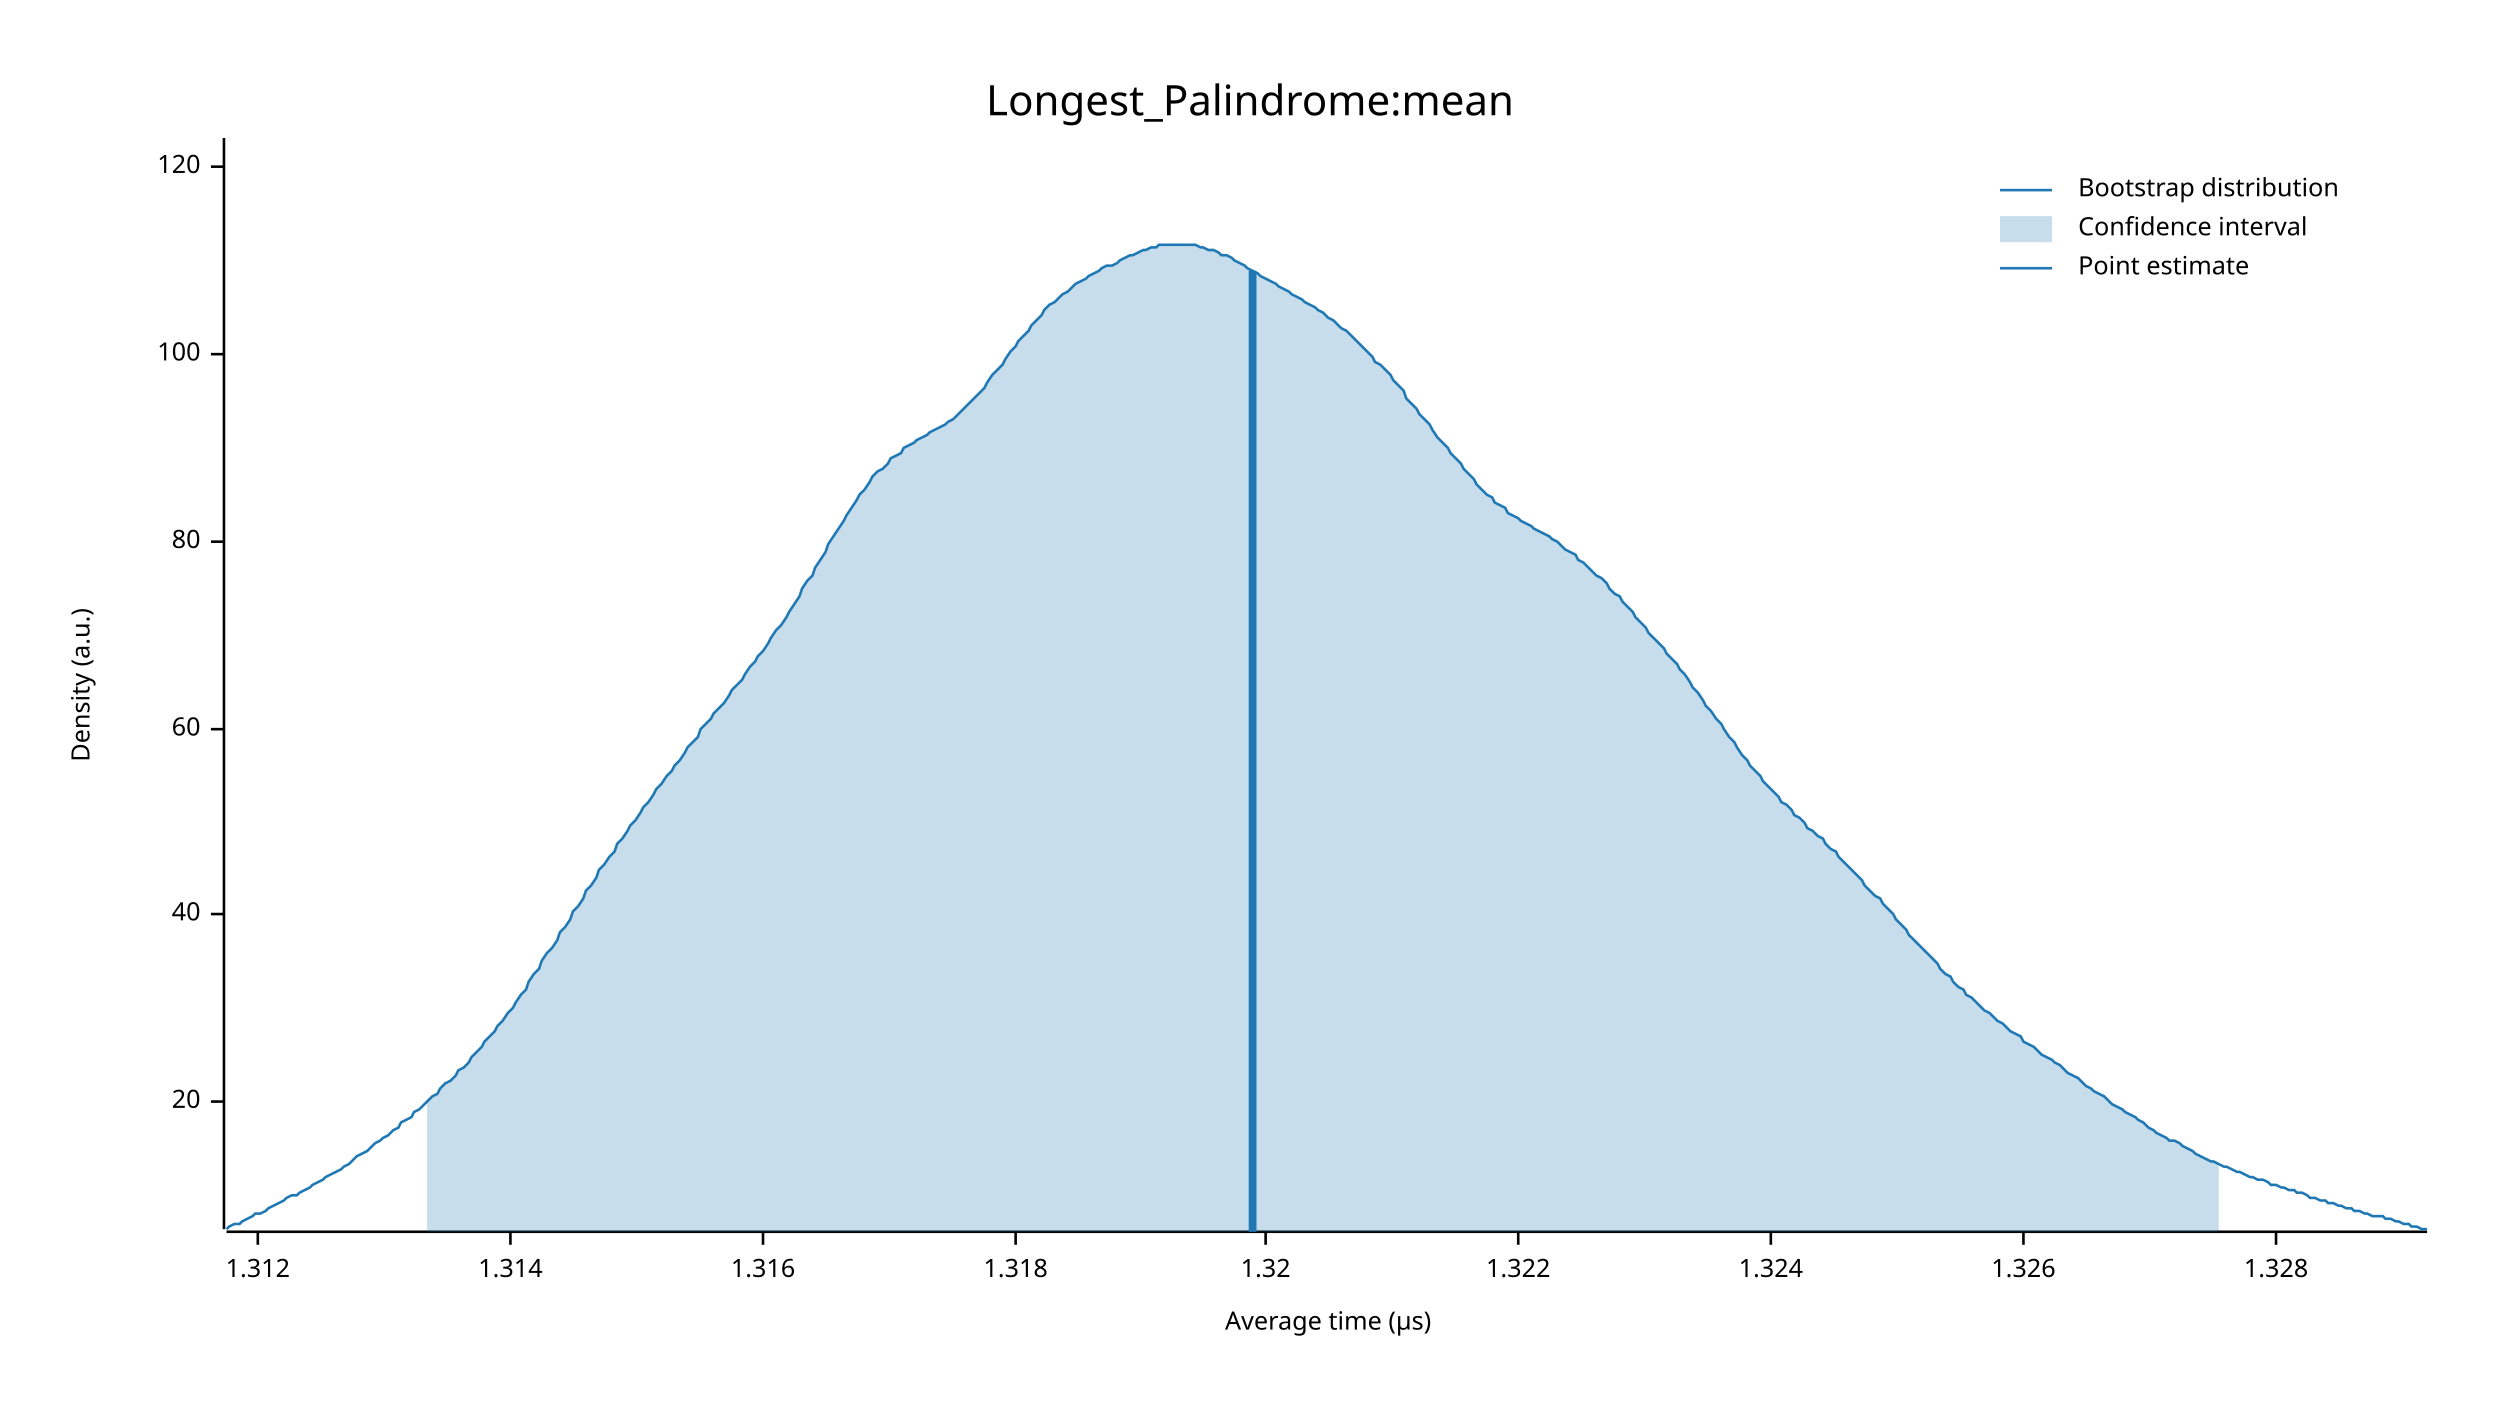
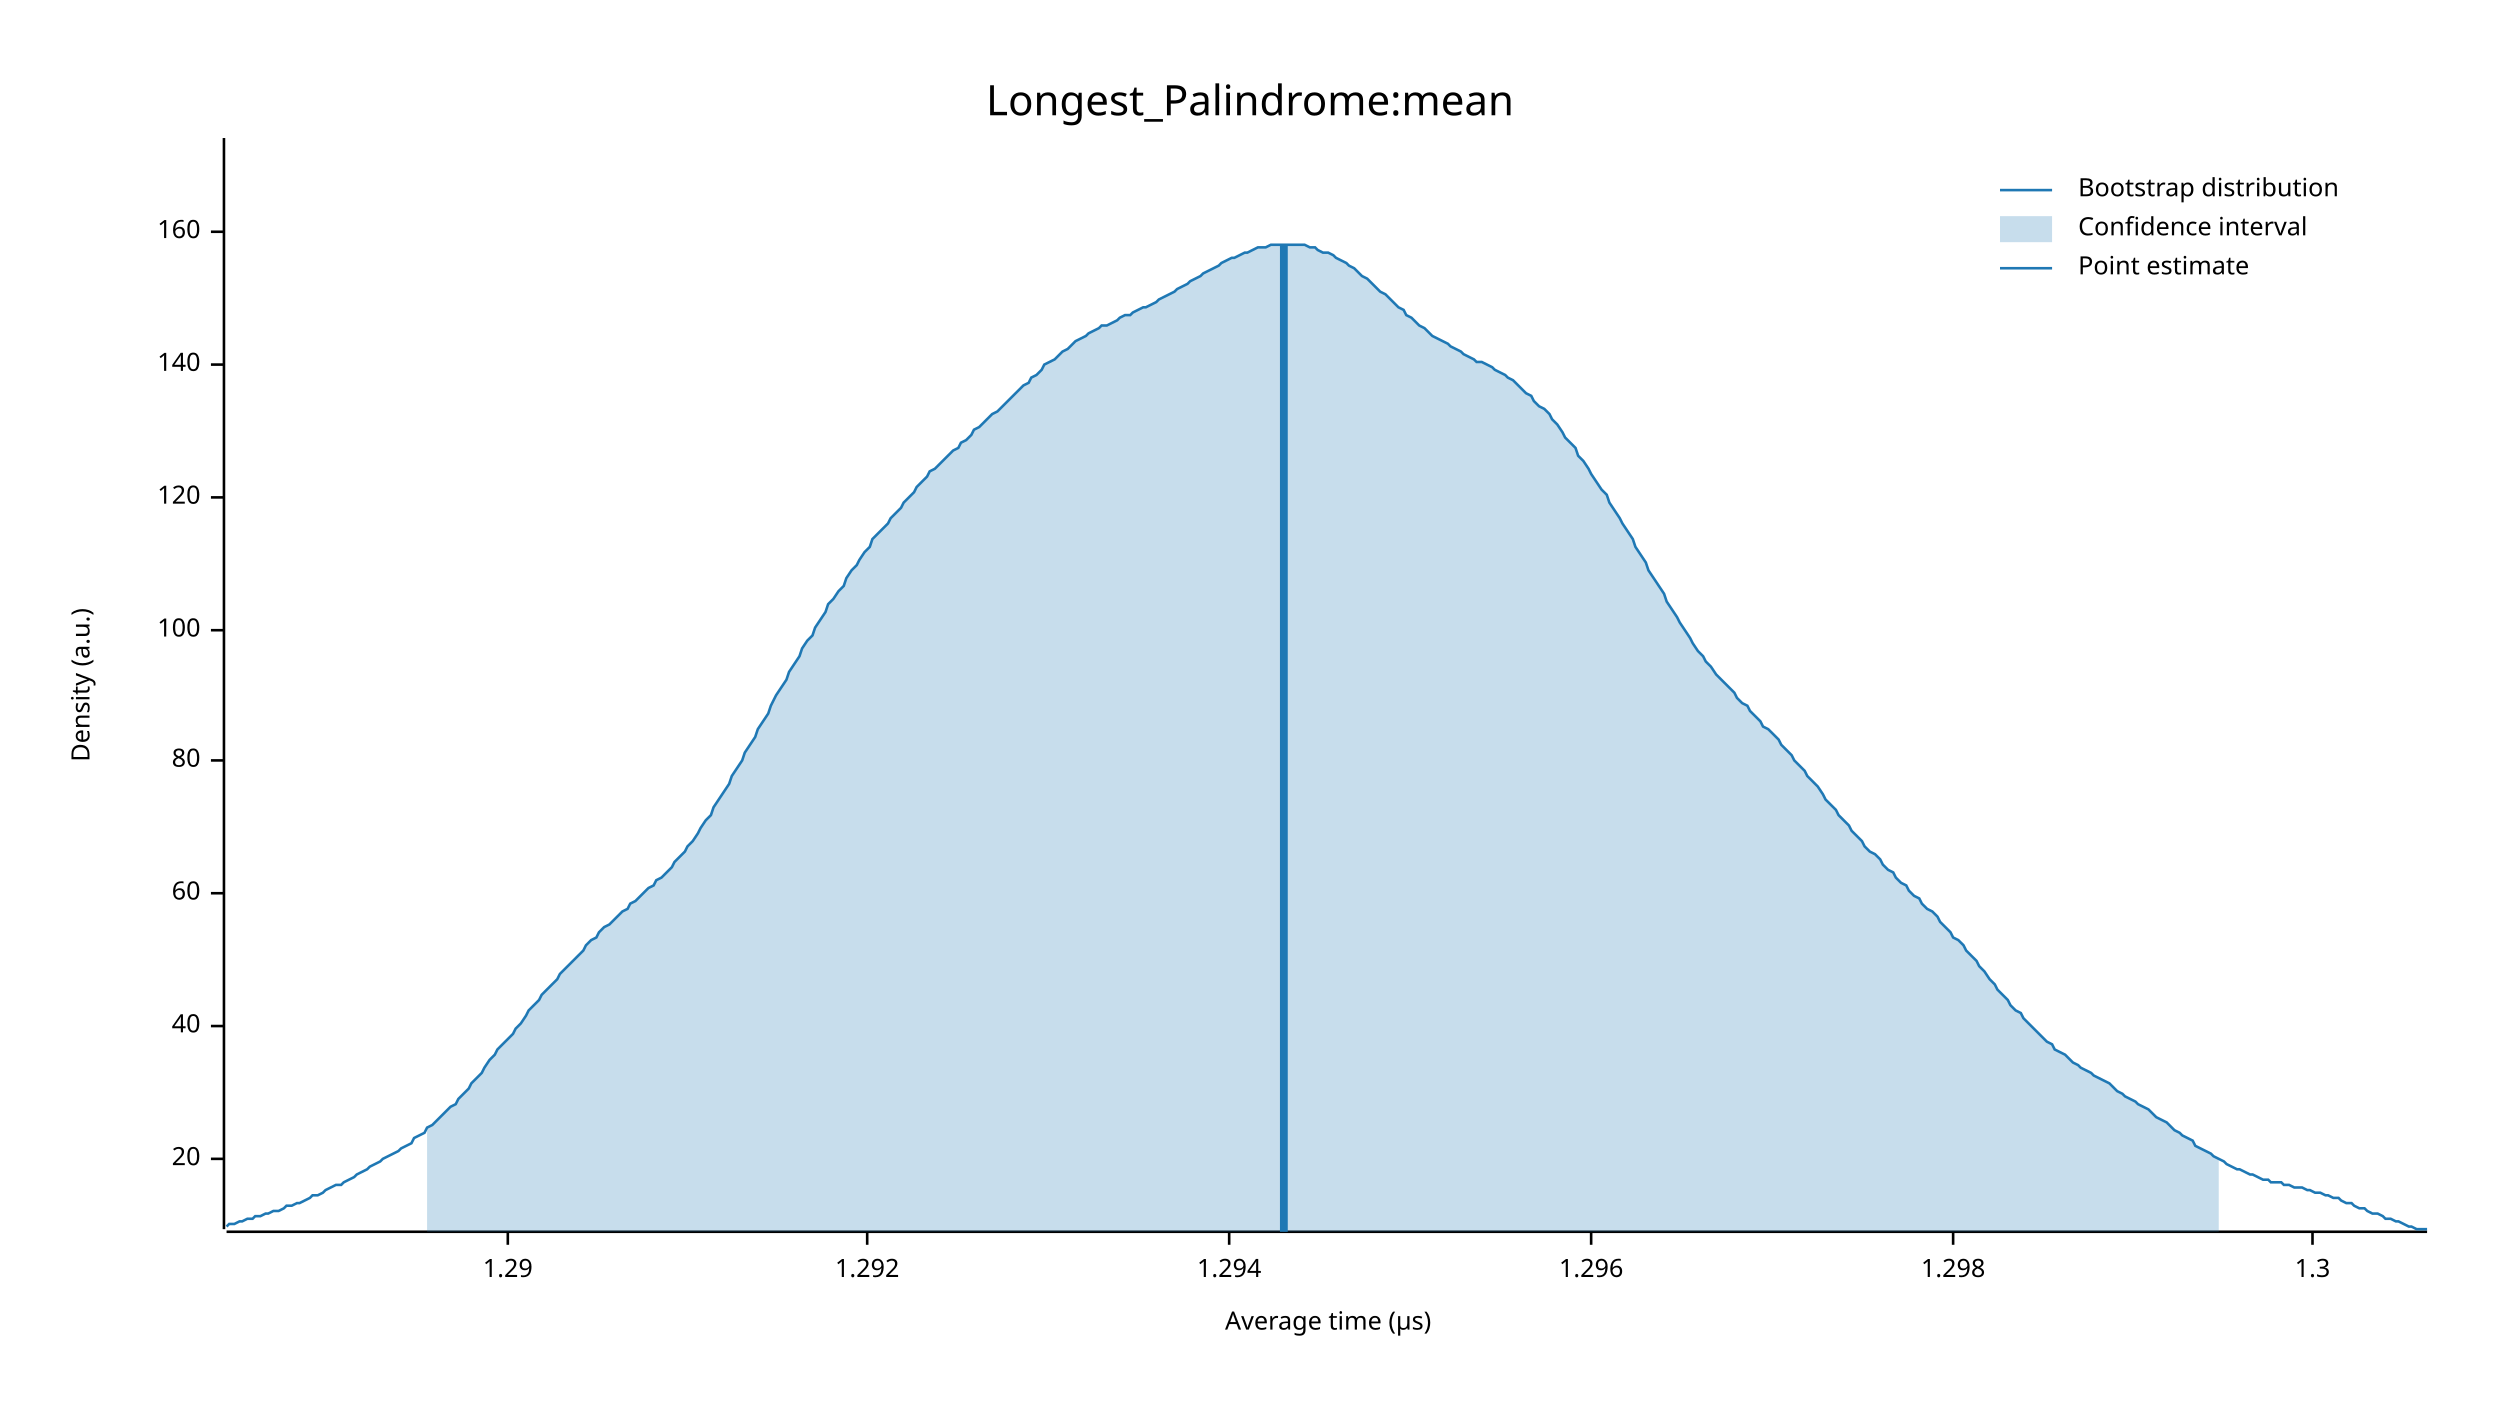
<svg xmlns="http://www.w3.org/2000/svg" width="960" height="540" viewBox="0 0 960 540">
  <text x="480" y="32" dy="0.76em" text-anchor="middle" font-family="sans-serif" font-size="16.129" opacity="1" fill="#000000">
Longest_Palindrome:mean
</text>
  <text x="27" y="263" dy="0.76em" text-anchor="middle" font-family="sans-serif" font-size="9.677" opacity="1" fill="#000000" transform="rotate(270, 27, 263)">
Density (a.u.)
</text>
  <text x="510" y="513" dy="-0.5ex" text-anchor="middle" font-family="sans-serif" font-size="9.677" opacity="1" fill="#000000">
Average time (µs)
</text>
  <polyline fill="none" opacity="1" stroke="#000000" stroke-width="1" points="86,53 86,472 " />
-   <text x="77" y="423" dy="0.5ex" text-anchor="end" font-family="sans-serif" font-size="9.677" opacity="1" fill="#000000">
+   <text x="77" y="445" dy="0.5ex" text-anchor="end" font-family="sans-serif" font-size="9.677" opacity="1" fill="#000000">
20
</text>
-   <polyline fill="none" opacity="1" stroke="#000000" stroke-width="1" points="81,423 86,423 " />
-   <text x="77" y="351" dy="0.5ex" text-anchor="end" font-family="sans-serif" font-size="9.677" opacity="1" fill="#000000">
+   <polyline fill="none" opacity="1" stroke="#000000" stroke-width="1" points="81,445 86,445 " />
+   <text x="77" y="394" dy="0.5ex" text-anchor="end" font-family="sans-serif" font-size="9.677" opacity="1" fill="#000000">
40
</text>
-   <polyline fill="none" opacity="1" stroke="#000000" stroke-width="1" points="81,351 86,351 " />
-   <text x="77" y="280" dy="0.5ex" text-anchor="end" font-family="sans-serif" font-size="9.677" opacity="1" fill="#000000">
+   <polyline fill="none" opacity="1" stroke="#000000" stroke-width="1" points="81,394 86,394 " />
+   <text x="77" y="343" dy="0.5ex" text-anchor="end" font-family="sans-serif" font-size="9.677" opacity="1" fill="#000000">
60
</text>
-   <polyline fill="none" opacity="1" stroke="#000000" stroke-width="1" points="81,280 86,280 " />
-   <text x="77" y="208" dy="0.5ex" text-anchor="end" font-family="sans-serif" font-size="9.677" opacity="1" fill="#000000">
+   <polyline fill="none" opacity="1" stroke="#000000" stroke-width="1" points="81,343 86,343 " />
+   <text x="77" y="292" dy="0.5ex" text-anchor="end" font-family="sans-serif" font-size="9.677" opacity="1" fill="#000000">
80
</text>
-   <polyline fill="none" opacity="1" stroke="#000000" stroke-width="1" points="81,208 86,208 " />
-   <text x="77" y="136" dy="0.5ex" text-anchor="end" font-family="sans-serif" font-size="9.677" opacity="1" fill="#000000">
+   <polyline fill="none" opacity="1" stroke="#000000" stroke-width="1" points="81,292 86,292 " />
+   <text x="77" y="242" dy="0.5ex" text-anchor="end" font-family="sans-serif" font-size="9.677" opacity="1" fill="#000000">
100
</text>
-   <polyline fill="none" opacity="1" stroke="#000000" stroke-width="1" points="81,136 86,136 " />
-   <text x="77" y="64" dy="0.5ex" text-anchor="end" font-family="sans-serif" font-size="9.677" opacity="1" fill="#000000">
+   <polyline fill="none" opacity="1" stroke="#000000" stroke-width="1" points="81,242 86,242 " />
+   <text x="77" y="191" dy="0.5ex" text-anchor="end" font-family="sans-serif" font-size="9.677" opacity="1" fill="#000000">
120
</text>
-   <polyline fill="none" opacity="1" stroke="#000000" stroke-width="1" points="81,64 86,64 " />
+   <polyline fill="none" opacity="1" stroke="#000000" stroke-width="1" points="81,191 86,191 " />
+   <text x="77" y="140" dy="0.5ex" text-anchor="end" font-family="sans-serif" font-size="9.677" opacity="1" fill="#000000">
+ 140
+ </text>
+   <polyline fill="none" opacity="1" stroke="#000000" stroke-width="1" points="81,140 86,140 " />
+   <text x="77" y="89" dy="0.5ex" text-anchor="end" font-family="sans-serif" font-size="9.677" opacity="1" fill="#000000">
+ 160
+ </text>
+   <polyline fill="none" opacity="1" stroke="#000000" stroke-width="1" points="81,89 86,89 " />
  <polyline fill="none" opacity="1" stroke="#000000" stroke-width="1" points="87,473 932,473 " />
-   <text x="99" y="483" dy="0.76em" text-anchor="middle" font-family="sans-serif" font-size="9.677" opacity="1" fill="#000000">
- 1.312
+   <text x="195" y="483" dy="0.76em" text-anchor="middle" font-family="sans-serif" font-size="9.677" opacity="1" fill="#000000">
+ 1.29
</text>
-   <polyline fill="none" opacity="1" stroke="#000000" stroke-width="1" points="99,473 99,478 " />
-   <text x="196" y="483" dy="0.76em" text-anchor="middle" font-family="sans-serif" font-size="9.677" opacity="1" fill="#000000">
- 1.314
+   <polyline fill="none" opacity="1" stroke="#000000" stroke-width="1" points="195,473 195,478 " />
+   <text x="333" y="483" dy="0.76em" text-anchor="middle" font-family="sans-serif" font-size="9.677" opacity="1" fill="#000000">
+ 1.292
</text>
-   <polyline fill="none" opacity="1" stroke="#000000" stroke-width="1" points="196,473 196,478 " />
-   <text x="293" y="483" dy="0.76em" text-anchor="middle" font-family="sans-serif" font-size="9.677" opacity="1" fill="#000000">
- 1.316
+   <polyline fill="none" opacity="1" stroke="#000000" stroke-width="1" points="333,473 333,478 " />
+   <text x="472" y="483" dy="0.76em" text-anchor="middle" font-family="sans-serif" font-size="9.677" opacity="1" fill="#000000">
+ 1.294
</text>
-   <polyline fill="none" opacity="1" stroke="#000000" stroke-width="1" points="293,473 293,478 " />
-   <text x="390" y="483" dy="0.76em" text-anchor="middle" font-family="sans-serif" font-size="9.677" opacity="1" fill="#000000">
- 1.318
+   <polyline fill="none" opacity="1" stroke="#000000" stroke-width="1" points="472,473 472,478 " />
+   <text x="611" y="483" dy="0.76em" text-anchor="middle" font-family="sans-serif" font-size="9.677" opacity="1" fill="#000000">
+ 1.296
</text>
-   <polyline fill="none" opacity="1" stroke="#000000" stroke-width="1" points="390,473 390,478 " />
-   <text x="486" y="483" dy="0.76em" text-anchor="middle" font-family="sans-serif" font-size="9.677" opacity="1" fill="#000000">
- 1.32
+   <polyline fill="none" opacity="1" stroke="#000000" stroke-width="1" points="611,473 611,478 " />
+   <text x="750" y="483" dy="0.76em" text-anchor="middle" font-family="sans-serif" font-size="9.677" opacity="1" fill="#000000">
+ 1.298
</text>
-   <polyline fill="none" opacity="1" stroke="#000000" stroke-width="1" points="486,473 486,478 " />
-   <text x="583" y="483" dy="0.76em" text-anchor="middle" font-family="sans-serif" font-size="9.677" opacity="1" fill="#000000">
- 1.322
+   <polyline fill="none" opacity="1" stroke="#000000" stroke-width="1" points="750,473 750,478 " />
+   <text x="888" y="483" dy="0.76em" text-anchor="middle" font-family="sans-serif" font-size="9.677" opacity="1" fill="#000000">
+ 1.3
</text>
-   <polyline fill="none" opacity="1" stroke="#000000" stroke-width="1" points="583,473 583,478 " />
-   <text x="680" y="483" dy="0.76em" text-anchor="middle" font-family="sans-serif" font-size="9.677" opacity="1" fill="#000000">
- 1.324
- </text>
-   <polyline fill="none" opacity="1" stroke="#000000" stroke-width="1" points="680,473 680,478 " />
-   <text x="777" y="483" dy="0.76em" text-anchor="middle" font-family="sans-serif" font-size="9.677" opacity="1" fill="#000000">
- 1.326
- </text>
-   <polyline fill="none" opacity="1" stroke="#000000" stroke-width="1" points="777,473 777,478 " />
-   <text x="874" y="483" dy="0.76em" text-anchor="middle" font-family="sans-serif" font-size="9.677" opacity="1" fill="#000000">
- 1.328
- </text>
-   <polyline fill="none" opacity="1" stroke="#000000" stroke-width="1" points="874,473 874,478 " />
-   <polyline fill="none" opacity="1" stroke="#1F78B4" stroke-width="1" points="87,472 88,471 90,470 92,470 93,469 95,468 97,467 98,466 100,466 102,465 103,464 105,463 107,462 109,461 110,460 112,459 114,459 115,458 117,457 119,456 120,455 122,454 124,453 125,452 127,451 129,450 131,449 132,448 134,447 136,445 137,444 139,443 141,442 142,441 144,439 146,438 147,437 149,436 151,434 153,433 154,431 156,430 158,429 159,427 161,426 163,424 164,423 166,421 168,420 169,418 171,416 173,415 175,413 176,411 178,410 180,408 181,406 183,404 185,402 186,400 188,398 190,396 191,394 193,392 195,389 197,387 198,385 200,382 202,380 203,377 205,374 207,372 208,369 210,366 212,364 214,361 215,358 217,356 219,353 220,350 222,348 224,345 225,342 227,340 229,337 230,334 232,332 234,329 236,327 237,324 239,322 241,319 242,317 244,315 246,312 247,310 249,308 251,305 252,303 254,301 256,298 258,296 259,294 261,292 263,289 264,287 266,285 268,283 269,280 271,278 273,276 274,274 276,272 278,270 280,267 281,265 283,263 285,261 286,259 288,256 290,254 291,252 293,250 295,247 296,245 298,242 300,240 302,237 303,235 305,232 307,229 308,226 310,223 312,221 313,218 315,215 317,212 318,209 320,206 322,203 324,200 325,198 327,195 329,192 330,190 332,188 334,185 335,183 337,181 339,180 341,178 342,176 344,175 346,174 347,172 349,171 351,170 352,169 354,168 356,167 357,166 359,165 361,164 363,163 364,162 366,161 368,159 369,158 371,156 373,154 374,153 376,151 378,149 379,147 381,144 383,142 385,140 386,138 388,135 390,133 391,131 393,129 395,127 396,125 398,123 400,121 401,119 403,117 405,116 407,114 408,113 410,112 412,110 413,109 415,108 417,107 418,106 420,105 422,104 423,103 425,102 427,102 429,101 430,100 432,99 434,98 435,98 437,97 439,96 440,96 442,95 444,95 445,94 447,94 449,94 451,94 452,94 454,94 456,94 457,94 459,94 461,95 462,95 464,96 466,96 468,97 469,98 471,98 473,99 474,100 476,101 478,102 479,103 481,104 483,105 484,106 486,107 488,108 490,109 491,110 493,111 495,112 496,113 498,114 500,115 501,116 503,117 505,118 506,119 508,120 510,122 512,123 513,124 515,126 517,127 518,128 520,130 522,132 523,133 525,135 527,137 528,139 530,140 532,142 534,144 535,146 537,148 539,150 540,153 542,155 544,157 545,159 547,161 549,163 550,165 552,168 554,170 556,172 557,174 559,176 561,178 562,180 564,182 566,184 567,186 569,188 571,190 573,191 574,193 576,194 578,195 579,197 581,198 583,199 584,200 586,201 588,202 589,203 591,204 593,205 595,206 596,207 598,208 600,210 601,211 603,212 605,213 606,215 608,216 610,218 611,219 613,221 615,222 617,224 618,226 620,228 622,229 623,231 625,233 627,235 628,237 630,239 632,241 633,243 635,245 637,247 639,249 640,251 642,253 644,255 645,257 647,259 649,262 650,264 652,266 654,269 655,271 657,273 659,276 661,278 662,280 664,283 666,285 667,287 669,290 671,292 672,294 674,296 676,298 677,300 679,302 681,304 683,306 684,308 686,309 688,311 689,313 691,314 693,316 694,318 696,319 698,321 700,322 701,324 703,326 705,327 706,329 708,331 710,333 711,334 713,336 715,338 716,340 718,342 720,344 722,345 723,347 725,349 727,351 728,353 730,355 732,357 733,359 735,361 737,363 738,364 740,366 742,368 744,370 745,372 747,374 749,375 750,377 752,379 754,380 755,382 757,383 759,385 760,386 762,388 764,389 766,391 767,392 769,393 771,395 772,396 774,397 776,398 777,400 779,401 781,402 782,403 784,405 786,406 788,407 789,408 791,409 793,411 794,412 796,413 798,414 799,415 801,417 803,418 804,419 806,420 808,421 810,423 811,424 813,425 815,426 816,427 818,428 820,429 821,430 823,431 825,433 827,434 828,435 830,436 832,437 833,438 835,438 837,439 838,440 840,441 842,442 843,443 845,444 847,445 849,446 850,446 852,447 854,448 855,448 857,449 859,450 860,450 862,451 864,452 865,452 867,453 869,453 871,454 872,455 874,455 876,456 877,456 879,457 881,457 882,458 884,458 886,459 887,460 889,460 891,461 893,461 894,462 896,462 898,463 899,463 901,464 903,464 904,465 906,465 908,466 909,466 911,467 913,467 915,467 916,468 918,468 920,469 921,469 923,470 925,470 926,471 928,471 930,472 932,472 " />
-   <polygon opacity="0.25" fill="#1F78B4" points="164,423 166,421 168,420 169,418 171,416 173,415 175,413 176,411 178,410 180,408 181,406 183,404 185,402 186,400 188,398 190,396 191,394 193,392 195,389 197,387 198,385 200,382 202,380 203,377 205,374 207,372 208,369 210,366 212,364 214,361 215,358 217,356 219,353 220,350 222,348 224,345 225,342 227,340 229,337 230,334 232,332 234,329 236,327 237,324 239,322 241,319 242,317 244,315 246,312 247,310 249,308 251,305 252,303 254,301 256,298 258,296 259,294 261,292 263,289 264,287 266,285 268,283 269,280 271,278 273,276 274,274 276,272 278,270 280,267 281,265 283,263 285,261 286,259 288,256 290,254 291,252 293,250 295,247 296,245 298,242 300,240 302,237 303,235 305,232 307,229 308,226 310,223 312,221 313,218 315,215 317,212 318,209 320,206 322,203 324,200 325,198 327,195 329,192 330,190 332,188 334,185 335,183 337,181 339,180 341,178 342,176 344,175 346,174 347,172 349,171 351,170 352,169 354,168 356,167 357,166 359,165 361,164 363,163 364,162 366,161 368,159 369,158 371,156 373,154 374,153 376,151 378,149 379,147 381,144 383,142 385,140 386,138 388,135 390,133 391,131 393,129 395,127 396,125 398,123 400,121 401,119 403,117 405,116 407,114 408,113 410,112 412,110 413,109 415,108 417,107 418,106 420,105 422,104 423,103 425,102 427,102 429,101 430,100 432,99 434,98 435,98 437,97 439,96 440,96 442,95 444,95 445,94 447,94 449,94 451,94 452,94 454,94 456,94 457,94 459,94 461,95 462,95 464,96 466,96 468,97 469,98 471,98 473,99 474,100 476,101 478,102 479,103 481,104 483,105 484,106 486,107 488,108 490,109 491,110 493,111 495,112 496,113 498,114 500,115 501,116 503,117 505,118 506,119 508,120 510,122 512,123 513,124 515,126 517,127 518,128 520,130 522,132 523,133 525,135 527,137 528,139 530,140 532,142 534,144 535,146 537,148 539,150 540,153 542,155 544,157 545,159 547,161 549,163 550,165 552,168 554,170 556,172 557,174 559,176 561,178 562,180 564,182 566,184 567,186 569,188 571,190 573,191 574,193 576,194 578,195 579,197 581,198 583,199 584,200 586,201 588,202 589,203 591,204 593,205 595,206 596,207 598,208 600,210 601,211 603,212 605,213 606,215 608,216 610,218 611,219 613,221 615,222 617,224 618,226 620,228 622,229 623,231 625,233 627,235 628,237 630,239 632,241 633,243 635,245 637,247 639,249 640,251 642,253 644,255 645,257 647,259 649,262 650,264 652,266 654,269 655,271 657,273 659,276 661,278 662,280 664,283 666,285 667,287 669,290 671,292 672,294 674,296 676,298 677,300 679,302 681,304 683,306 684,308 686,309 688,311 689,313 691,314 693,316 694,318 696,319 698,321 700,322 701,324 703,326 705,327 706,329 708,331 710,333 711,334 713,336 715,338 716,340 718,342 720,344 722,345 723,347 725,349 727,351 728,353 730,355 732,357 733,359 735,361 737,363 738,364 740,366 742,368 744,370 745,372 747,374 749,375 750,377 752,379 754,380 755,382 757,383 759,385 760,386 762,388 764,389 766,391 767,392 769,393 771,395 772,396 774,397 776,398 777,400 779,401 781,402 782,403 784,405 786,406 788,407 789,408 791,409 793,411 794,412 796,413 798,414 799,415 801,417 803,418 804,419 806,420 808,421 810,423 811,424 813,425 815,426 816,427 818,428 820,429 821,430 823,431 825,433 827,434 828,435 830,436 832,437 833,438 835,438 837,439 838,440 840,441 842,442 843,443 845,444 847,445 849,446 850,446 852,447 852,473 164,473 " />
-   <polyline fill="none" opacity="1" stroke="#1F78B4" stroke-width="3" points="481,473 481,104 " />
+   <polyline fill="none" opacity="1" stroke="#000000" stroke-width="1" points="888,473 888,478 " />
+   <polyline fill="none" opacity="1" stroke="#1F78B4" stroke-width="1" points="87,471 88,470 90,470 92,469 93,469 95,468 97,468 98,467 100,467 102,466 103,466 105,465 107,465 109,464 110,463 112,463 114,462 115,462 117,461 119,460 120,459 122,459 124,458 125,457 127,456 129,455 131,455 132,454 134,453 136,452 137,451 139,450 141,449 142,448 144,447 146,446 147,445 149,444 151,443 153,442 154,441 156,440 158,439 159,437 161,436 163,435 164,433 166,432 168,430 169,429 171,427 173,425 175,424 176,422 178,420 180,418 181,416 183,414 185,412 186,410 188,407 190,405 191,403 193,401 195,399 197,397 198,395 200,393 202,390 203,388 205,386 207,384 208,382 210,380 212,378 214,376 215,374 217,372 219,370 220,369 222,367 224,365 225,363 227,361 229,360 230,358 232,356 234,355 236,353 237,352 239,350 241,349 242,347 244,346 246,344 247,343 249,341 251,340 252,338 254,337 256,335 258,333 259,331 261,329 263,327 264,325 266,323 268,320 269,318 271,315 273,313 274,310 276,307 278,304 280,301 281,298 283,295 285,292 286,289 288,286 290,283 291,280 293,277 295,274 296,271 298,267 300,264 302,261 303,258 305,255 307,252 308,249 310,246 312,244 313,241 315,238 317,235 318,232 320,230 322,227 324,225 325,222 327,219 329,217 330,215 332,212 334,210 335,207 337,205 339,203 341,201 342,199 344,197 346,195 347,193 349,191 351,189 352,187 354,185 356,183 357,181 359,180 361,178 363,176 364,175 366,173 368,172 369,170 371,169 373,167 374,165 376,164 378,162 379,161 381,159 383,158 385,156 386,155 388,153 390,151 391,150 393,148 395,147 396,145 398,144 400,142 401,140 403,139 405,138 407,136 408,135 410,134 412,132 413,131 415,130 417,129 418,128 420,127 422,126 423,125 425,125 427,124 429,123 430,122 432,121 434,121 435,120 437,119 439,118 440,118 442,117 444,116 445,115 447,114 449,113 451,112 452,111 454,110 456,109 457,108 459,107 461,106 462,105 464,104 466,103 468,102 469,101 471,100 473,99 474,99 476,98 478,97 479,97 481,96 483,95 484,95 486,95 488,94 490,94 491,94 493,94 495,94 496,94 498,94 500,94 501,94 503,95 505,95 506,96 508,97 510,97 512,98 513,99 515,100 517,101 518,102 520,103 522,105 523,106 525,107 527,109 528,110 530,112 532,113 534,115 535,116 537,118 539,119 540,121 542,122 544,124 545,125 547,126 549,128 550,129 552,130 554,131 556,132 557,133 559,134 561,135 562,136 564,137 566,138 567,139 569,139 571,140 573,141 574,142 576,143 578,144 579,145 581,146 583,148 584,149 586,151 588,152 589,154 591,156 593,157 595,159 596,161 598,163 600,166 601,168 603,170 605,172 606,175 608,177 610,180 611,182 613,185 615,188 617,190 618,193 620,196 622,199 623,201 625,204 627,207 628,210 630,213 632,216 633,219 635,222 637,225 639,228 640,231 642,234 644,237 645,239 647,242 649,245 650,247 652,250 654,252 655,254 657,256 659,259 661,261 662,262 664,264 666,266 667,268 669,270 671,271 672,273 674,275 676,277 677,279 679,280 681,282 683,284 684,286 686,288 688,290 689,292 691,294 693,296 694,298 696,300 698,302 700,305 701,307 703,309 705,311 706,313 708,315 710,317 711,319 713,321 715,323 716,325 718,327 720,328 722,330 723,332 725,334 727,335 728,337 730,339 732,340 733,342 735,344 737,345 738,347 740,349 742,350 744,352 745,354 747,356 749,358 750,360 752,361 754,363 755,365 757,367 759,369 760,371 762,373 764,376 766,378 767,380 769,382 771,384 772,386 774,388 776,389 777,391 779,393 781,395 782,396 784,398 786,400 788,401 789,403 791,404 793,405 794,406 796,408 798,409 799,410 801,411 803,412 804,413 806,414 808,415 810,416 811,417 813,419 815,420 816,421 818,422 820,423 821,424 823,425 825,426 827,428 828,429 830,430 832,431 833,432 835,434 837,435 838,436 840,437 842,438 843,440 845,441 847,442 849,443 850,444 852,445 854,446 855,447 857,448 859,449 860,449 862,450 864,451 865,451 867,452 869,453 871,453 872,454 874,454 876,454 877,455 879,455 881,456 882,456 884,456 886,457 887,457 889,458 891,458 893,459 894,459 896,460 898,460 899,461 901,462 903,462 904,463 906,464 908,464 909,465 911,466 913,466 915,467 916,468 918,468 920,469 921,469 923,470 925,471 926,471 928,472 930,472 932,472 " />
+   <polygon opacity="0.25" fill="#1F78B4" points="164,433 166,432 168,430 169,429 171,427 173,425 175,424 176,422 178,420 180,418 181,416 183,414 185,412 186,410 188,407 190,405 191,403 193,401 195,399 197,397 198,395 200,393 202,390 203,388 205,386 207,384 208,382 210,380 212,378 214,376 215,374 217,372 219,370 220,369 222,367 224,365 225,363 227,361 229,360 230,358 232,356 234,355 236,353 237,352 239,350 241,349 242,347 244,346 246,344 247,343 249,341 251,340 252,338 254,337 256,335 258,333 259,331 261,329 263,327 264,325 266,323 268,320 269,318 271,315 273,313 274,310 276,307 278,304 280,301 281,298 283,295 285,292 286,289 288,286 290,283 291,280 293,277 295,274 296,271 298,267 300,264 302,261 303,258 305,255 307,252 308,249 310,246 312,244 313,241 315,238 317,235 318,232 320,230 322,227 324,225 325,222 327,219 329,217 330,215 332,212 334,210 335,207 337,205 339,203 341,201 342,199 344,197 346,195 347,193 349,191 351,189 352,187 354,185 356,183 357,181 359,180 361,178 363,176 364,175 366,173 368,172 369,170 371,169 373,167 374,165 376,164 378,162 379,161 381,159 383,158 385,156 386,155 388,153 390,151 391,150 393,148 395,147 396,145 398,144 400,142 401,140 403,139 405,138 407,136 408,135 410,134 412,132 413,131 415,130 417,129 418,128 420,127 422,126 423,125 425,125 427,124 429,123 430,122 432,121 434,121 435,120 437,119 439,118 440,118 442,117 444,116 445,115 447,114 449,113 451,112 452,111 454,110 456,109 457,108 459,107 461,106 462,105 464,104 466,103 468,102 469,101 471,100 473,99 474,99 476,98 478,97 479,97 481,96 483,95 484,95 486,95 488,94 490,94 491,94 493,94 495,94 496,94 498,94 500,94 501,94 503,95 505,95 506,96 508,97 510,97 512,98 513,99 515,100 517,101 518,102 520,103 522,105 523,106 525,107 527,109 528,110 530,112 532,113 534,115 535,116 537,118 539,119 540,121 542,122 544,124 545,125 547,126 549,128 550,129 552,130 554,131 556,132 557,133 559,134 561,135 562,136 564,137 566,138 567,139 569,139 571,140 573,141 574,142 576,143 578,144 579,145 581,146 583,148 584,149 586,151 588,152 589,154 591,156 593,157 595,159 596,161 598,163 600,166 601,168 603,170 605,172 606,175 608,177 610,180 611,182 613,185 615,188 617,190 618,193 620,196 622,199 623,201 625,204 627,207 628,210 630,213 632,216 633,219 635,222 637,225 639,228 640,231 642,234 644,237 645,239 647,242 649,245 650,247 652,250 654,252 655,254 657,256 659,259 661,261 662,262 664,264 666,266 667,268 669,270 671,271 672,273 674,275 676,277 677,279 679,280 681,282 683,284 684,286 686,288 688,290 689,292 691,294 693,296 694,298 696,300 698,302 700,305 701,307 703,309 705,311 706,313 708,315 710,317 711,319 713,321 715,323 716,325 718,327 720,328 722,330 723,332 725,334 727,335 728,337 730,339 732,340 733,342 735,344 737,345 738,347 740,349 742,350 744,352 745,354 747,356 749,358 750,360 752,361 754,363 755,365 757,367 759,369 760,371 762,373 764,376 766,378 767,380 769,382 771,384 772,386 774,388 776,389 777,391 779,393 781,395 782,396 784,398 786,400 788,401 789,403 791,404 793,405 794,406 796,408 798,409 799,410 801,411 803,412 804,413 806,414 808,415 810,416 811,417 813,419 815,420 816,421 818,422 820,423 821,424 823,425 825,426 827,428 828,429 830,430 832,431 833,432 835,434 837,435 838,436 840,437 842,438 843,440 845,441 847,442 849,443 850,444 852,445 852,473 164,473 " />
+   <polyline fill="none" opacity="1" stroke="#1F78B4" stroke-width="3" points="493,473 493,94 " />
  <text x="798" y="68" dy="0.76em" text-anchor="start" font-family="sans-serif" font-size="9.677" opacity="1" fill="#000000">
Bootstrap distribution
</text>
  <text x="798" y="83" dy="0.76em" text-anchor="start" font-family="sans-serif" font-size="9.677" opacity="1" fill="#000000">
Confidence interval
</text>
  <text x="798" y="98" dy="0.76em" text-anchor="start" font-family="sans-serif" font-size="9.677" opacity="1" fill="#000000">
Point estimate
</text>
  <polyline fill="none" opacity="1" stroke="#1F78B4" stroke-width="1" points="768,73 788,73 " />
  <rect x="768" y="83" width="20" height="10" opacity="0.25" fill="#1F78B4" stroke="none" />
  <polyline fill="none" opacity="1" stroke="#1F78B4" stroke-width="1" points="768,103 788,103 " />
</svg>
